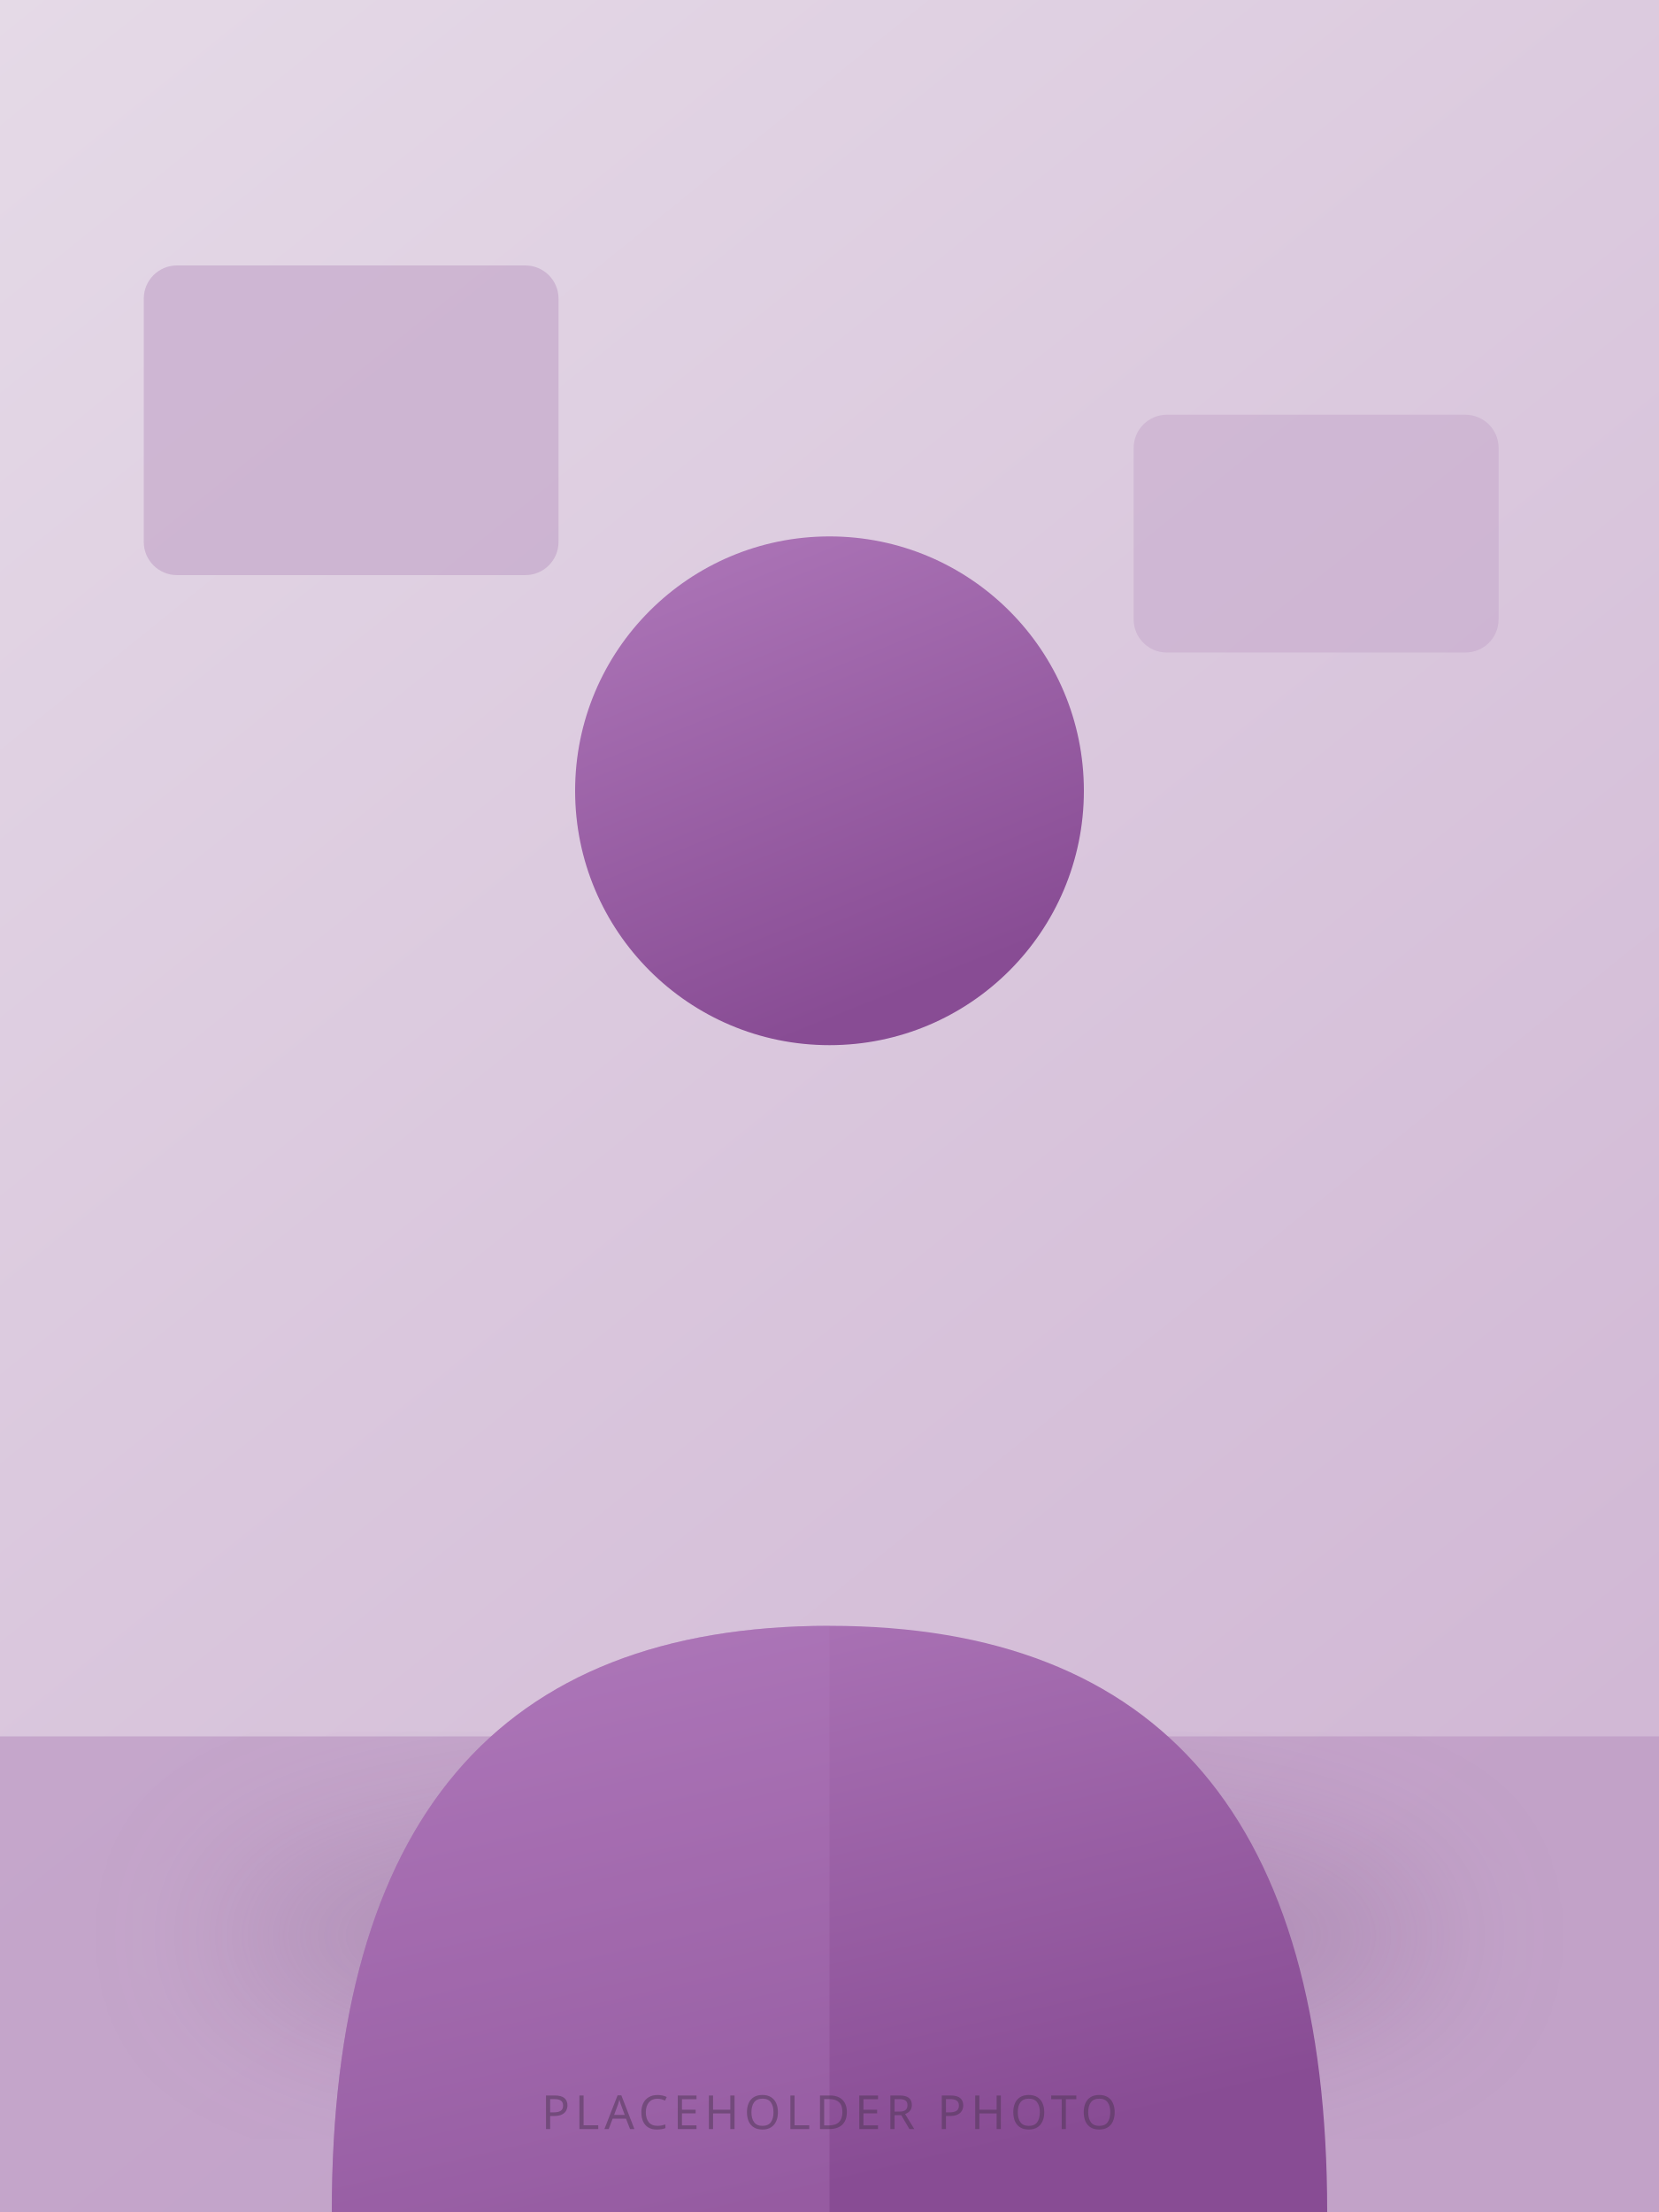
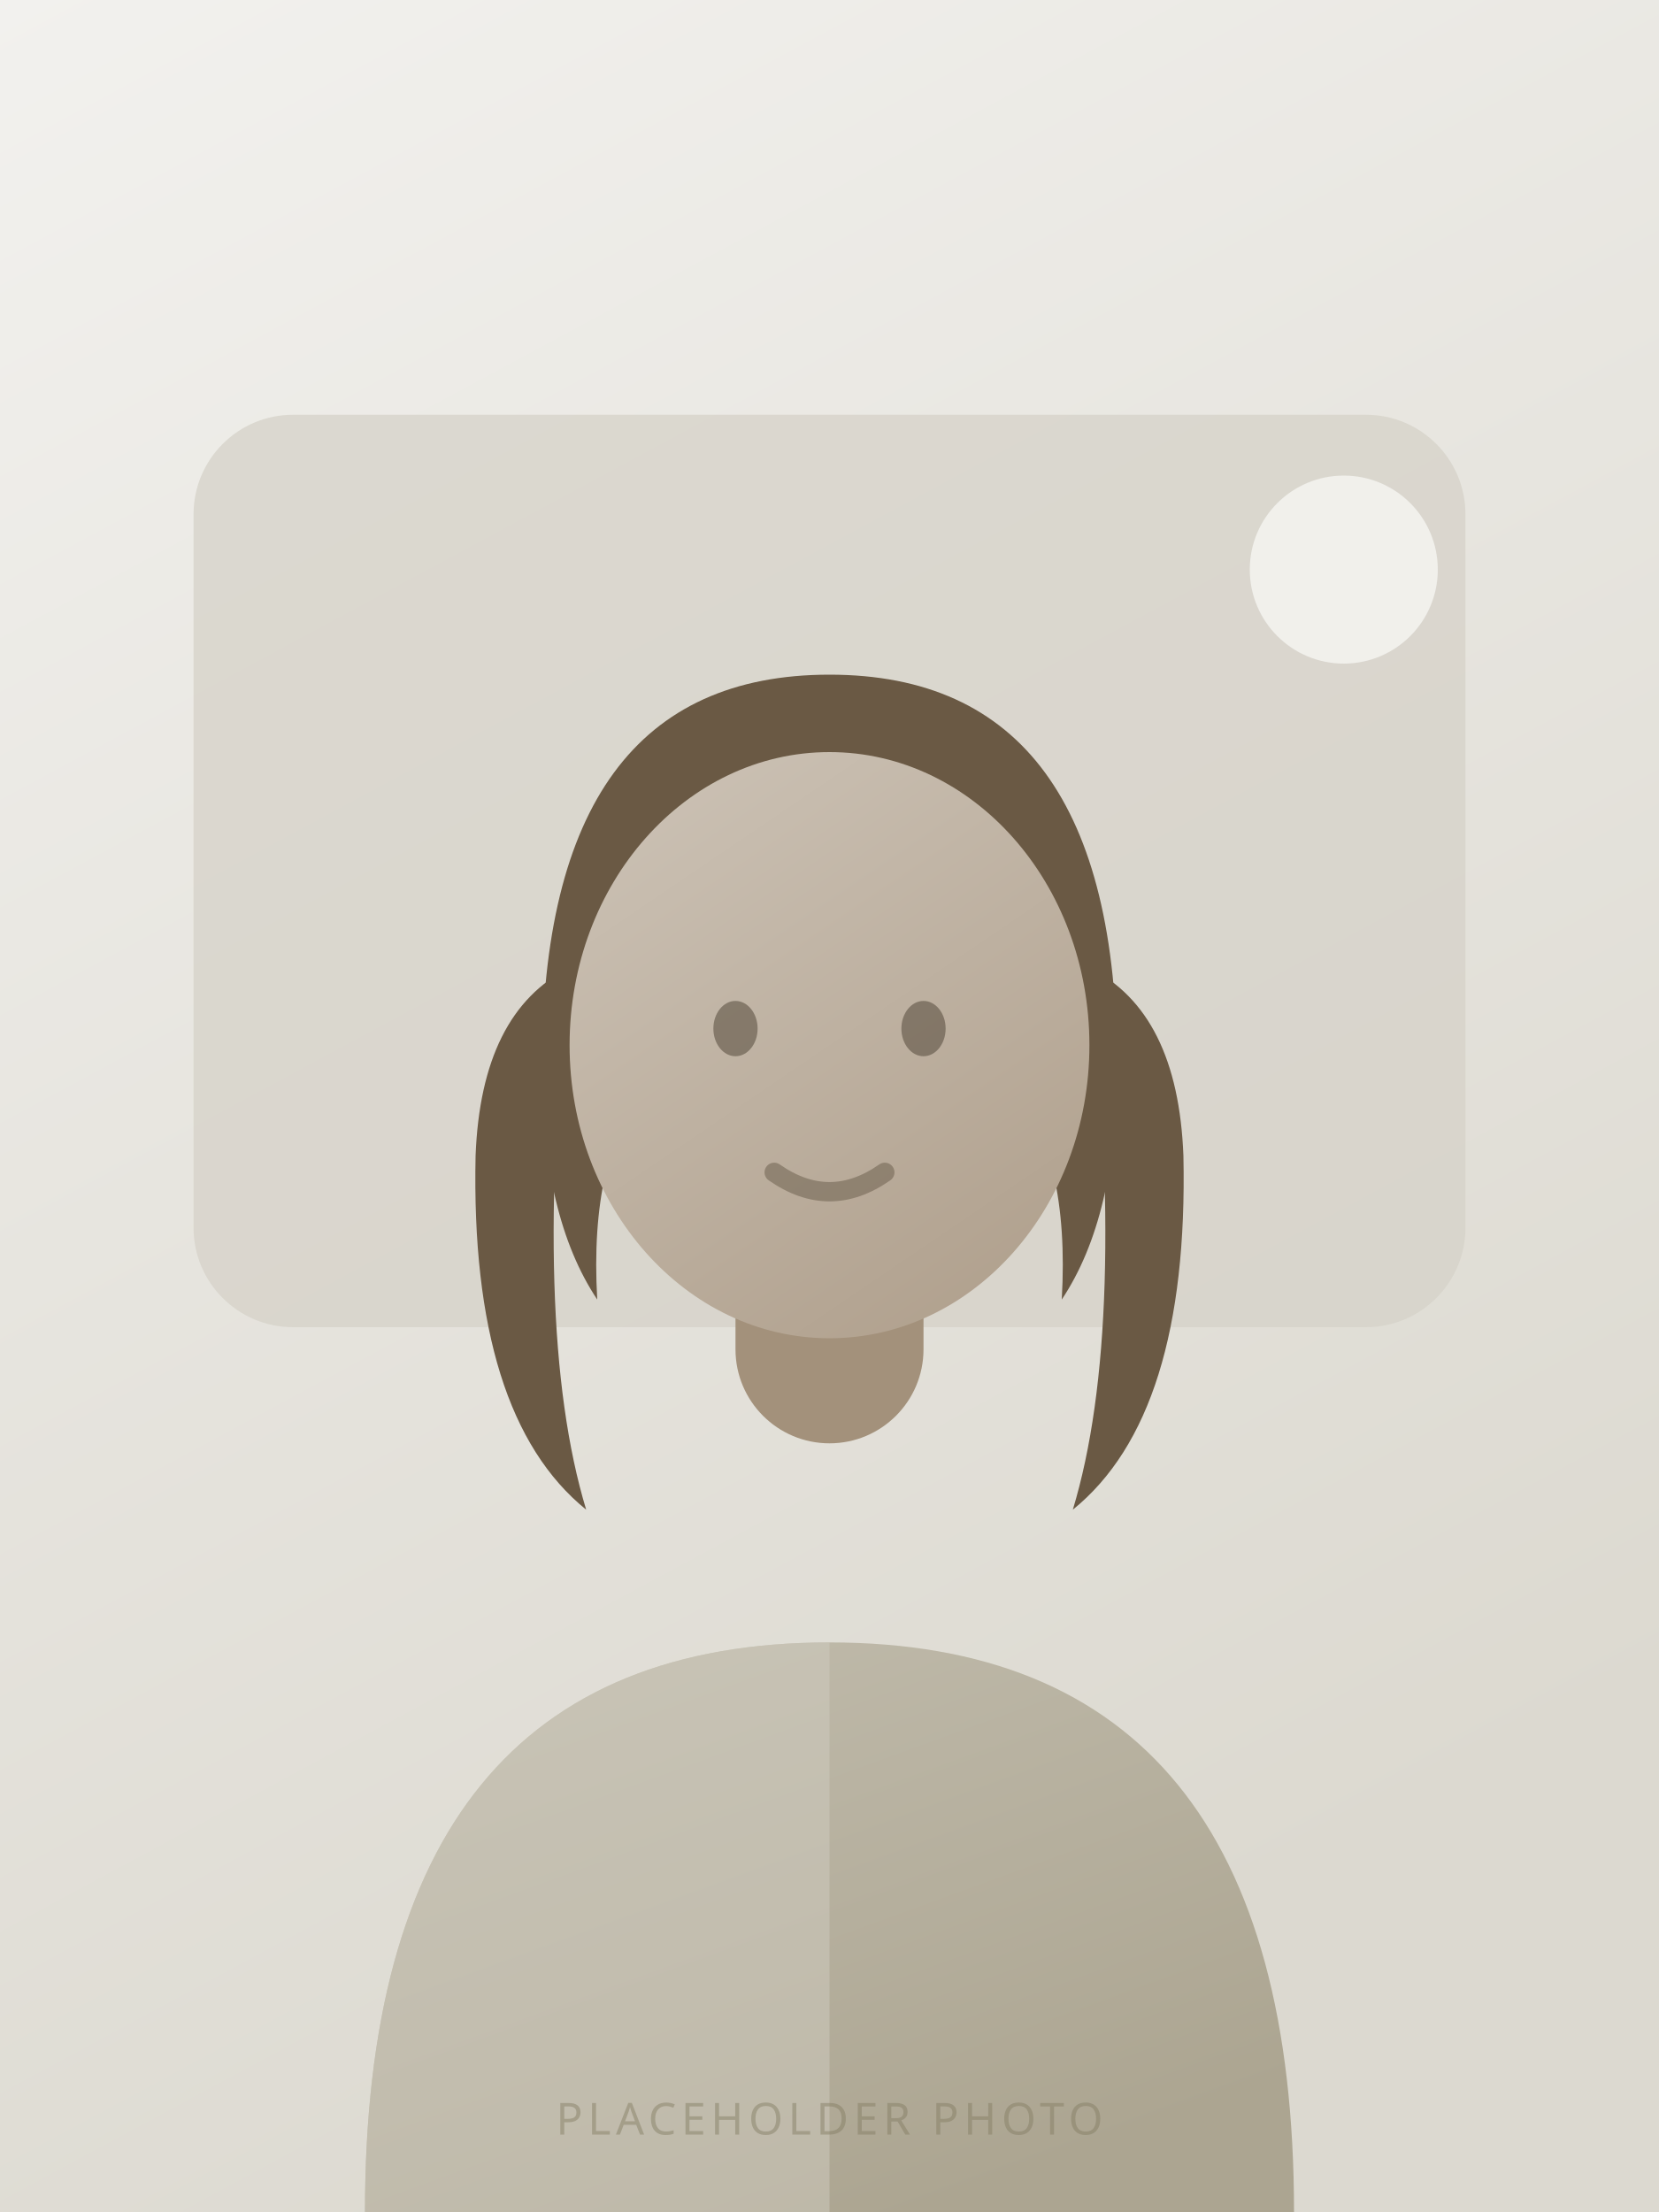
<svg xmlns="http://www.w3.org/2000/svg" viewBox="0 0 600 800" width="600" height="800" role="img" aria-label="Reviewer photo placeholder">
  <defs>
-     <linearGradient id="bg" x1="0" y1="0" x2="0.6" y2="1">
-       <stop offset="0%" stop-color="hsl(290 22% 88%)" />
-       <stop offset="100%" stop-color="hsl(290 26% 78%)" />
+     <linearGradient id="room" x1="0" y1="0" x2="0.4" y2="1">
+       <stop offset="0%" stop-color="hsl(46 14% 94%)" />
+       <stop offset="100%" stop-color="hsl(46 14% 84%)" />
    </linearGradient>
-     <linearGradient id="fig" x1="0" y1="0" x2="0.4" y2="1">
-       <stop offset="0%" stop-color="hsl(290 32% 60%)" />
-       <stop offset="100%" stop-color="hsl(290 32% 44%)" />
+     <linearGradient id="skin" x1="0.2" y1="0" x2="0.8" y2="1">
+       <stop offset="0%" stop-color="hsl(34 18% 75%)" />
+       <stop offset="100%" stop-color="hsl(34 18% 62%)" />
    </linearGradient>
-     <filter id="sh" x="-30%" y="-30%" width="160%" height="160%">
-       <feGaussianBlur stdDeviation="26" />
-     </filter>
+     <linearGradient id="top" x1="0" y1="0" x2="0.6" y2="1">
+       <stop offset="0%" stop-color="hsl(46 14% 72%)" />
+       <stop offset="100%" stop-color="hsl(46 14% 62%)" />
+     </linearGradient>
+     <clipPath id="frame">
+       <rect width="600" height="800" />
+     </clipPath>
  </defs>
-   <rect width="600" height="800" fill="url(#bg)" />
-   <rect x="52" y="96" width="150" height="112" rx="12" fill="hsl(290 24% 72%)" opacity="0.65" />
-   <rect x="410" y="150" width="132" height="86" rx="12" fill="hsl(290 24% 72%)" opacity="0.5" />
-   <rect x="0" y="628" width="600" height="172" fill="hsl(290 26% 68%)" opacity="0.7" />
-   <ellipse cx="300" cy="700" rx="220" ry="46" fill="hsl(290 32% 32%)" opacity="0.2" filter="url(#sh)" />
-   <circle cx="300" cy="286" r="92" fill="url(#fig)" />
-   <path d="M120 800 q0 -212 180 -212 q180 0 180 212 z" fill="url(#fig)" />
-   <path d="M120 800 q0 -212 180 -212 v212 z" fill="hsl(290 32% 60%)" opacity="0.35" />
-   <text x="300" y="770" text-anchor="middle" font-family="system-ui, sans-serif" font-size="17" letter-spacing="1.8" fill="hsl(290 22% 26%)" opacity="0.5">PLACEHOLDER PHOTO</text>
+   <g clip-path="url(#frame)">
+     <rect width="600" height="800" fill="url(#room)" />
+     <rect x="70" y="150" width="460" height="330" rx="36" fill="hsl(46 14% 81%)" opacity="0.75" />
+     <circle cx="486" cy="206" r="34" fill="hsl(46 14% 96%)" opacity="0.8" />
+     <path d="M132 800 q0 -206 168 -206 q168 0 168 206 z" fill="url(#top)" />
+     <path d="M132 800 q0 -206 168 -206 v206 z" fill="hsl(46 14% 78%)" opacity="0.5" />
+     <rect x="266" y="410" width="68" height="112" rx="34" fill="hsl(34 18% 56%)" />
+     <path d="M196 386 q0 -142 104 -142 q104 0 104 142 q0 54 -20 84 q6 -104 -84 -104 q-90 0 -84 104 q-20 -30 -20 -84 z" fill="hsl(34 22% 34%)" />
+     <ellipse cx="300" cy="378" rx="94" ry="106" fill="url(#skin)" />
+     <path d="M206 350 q-14 130 6 196 q-42 -34 -40 -128 q2 -52 34 -68 z" fill="hsl(34 22% 34%)" />
+     <path d="M394 350 q14 130 -6 196 q42 -34 40 -128 q-2 -52 -34 -68 z" fill="hsl(34 22% 34%)" />
+     <ellipse cx="266" cy="372" rx="8" ry="10" fill="hsl(34 18% 28%)" opacity="0.55" />
+     <ellipse cx="334" cy="372" rx="8" ry="10" fill="hsl(34 18% 28%)" opacity="0.55" />
+     <path d="M280 424 q20 14 40 0" stroke="hsl(34 18% 34%)" stroke-width="7" fill="none" stroke-linecap="round" opacity="0.5" />
+   </g>
+   <text x="300" y="772" text-anchor="middle" font-family="system-ui, sans-serif" font-size="16" letter-spacing="1.8" fill="hsl(46 14% 44%)" opacity="0.45">PLACEHOLDER PHOTO</text>
</svg>
